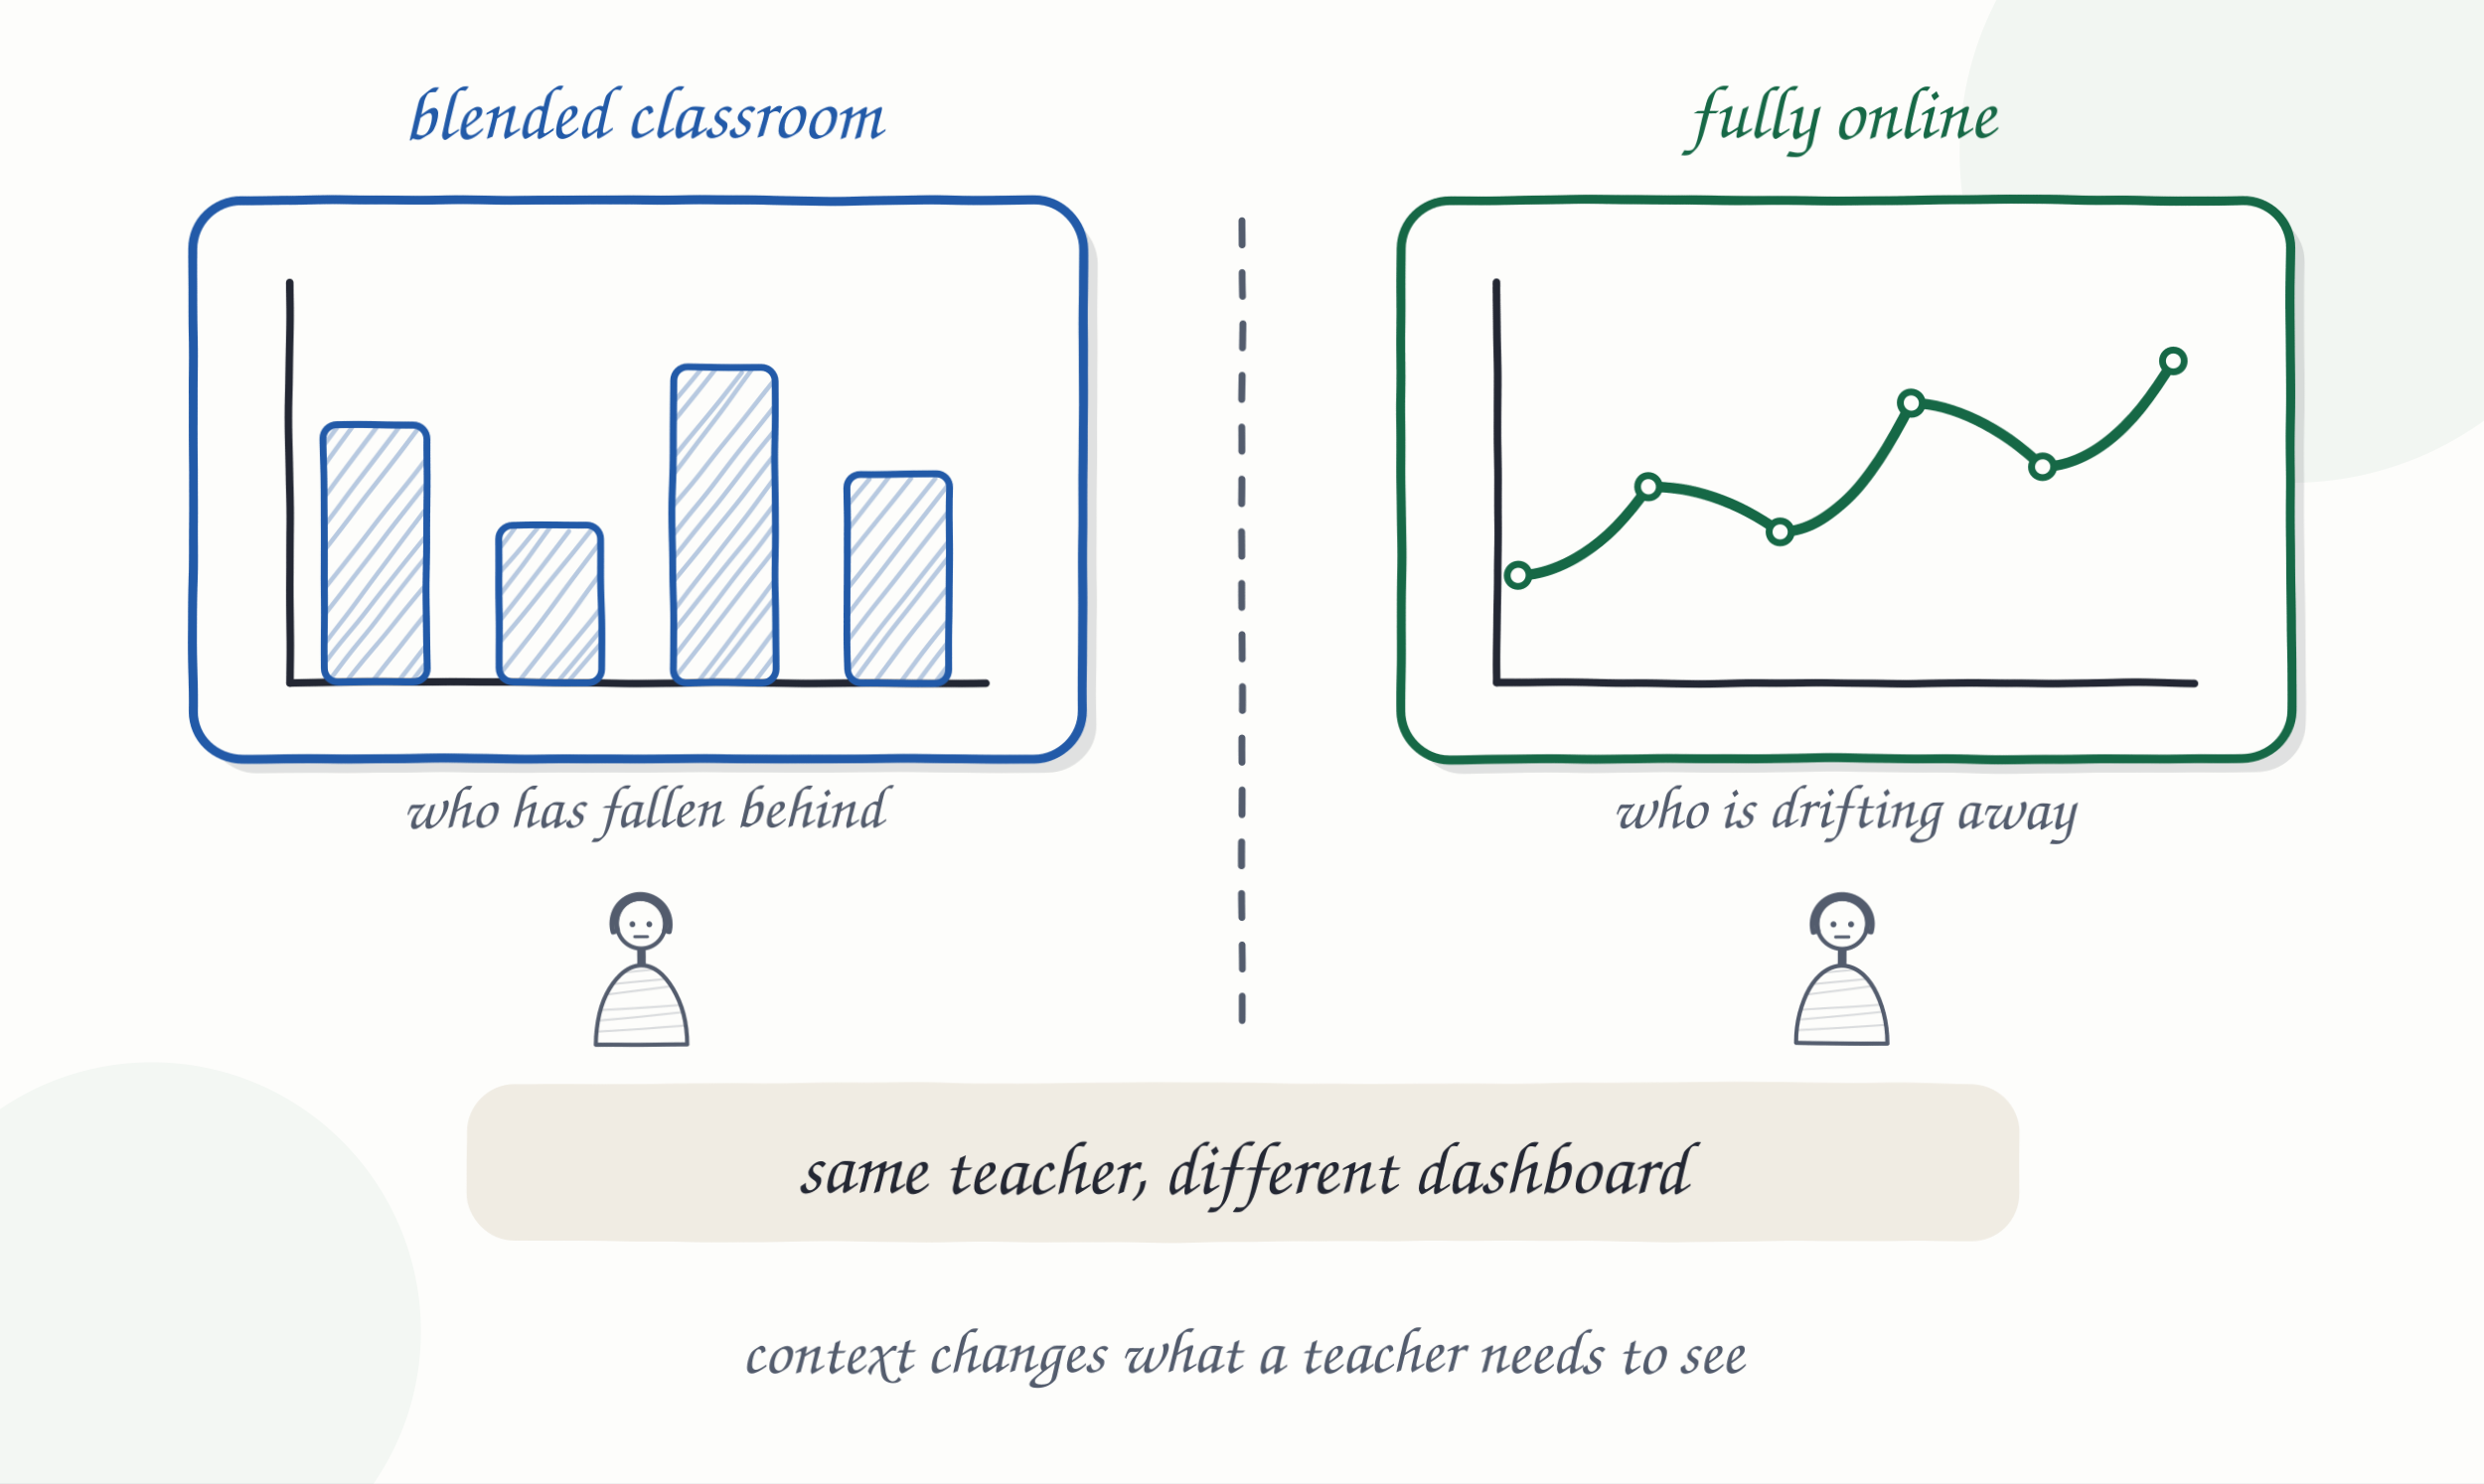
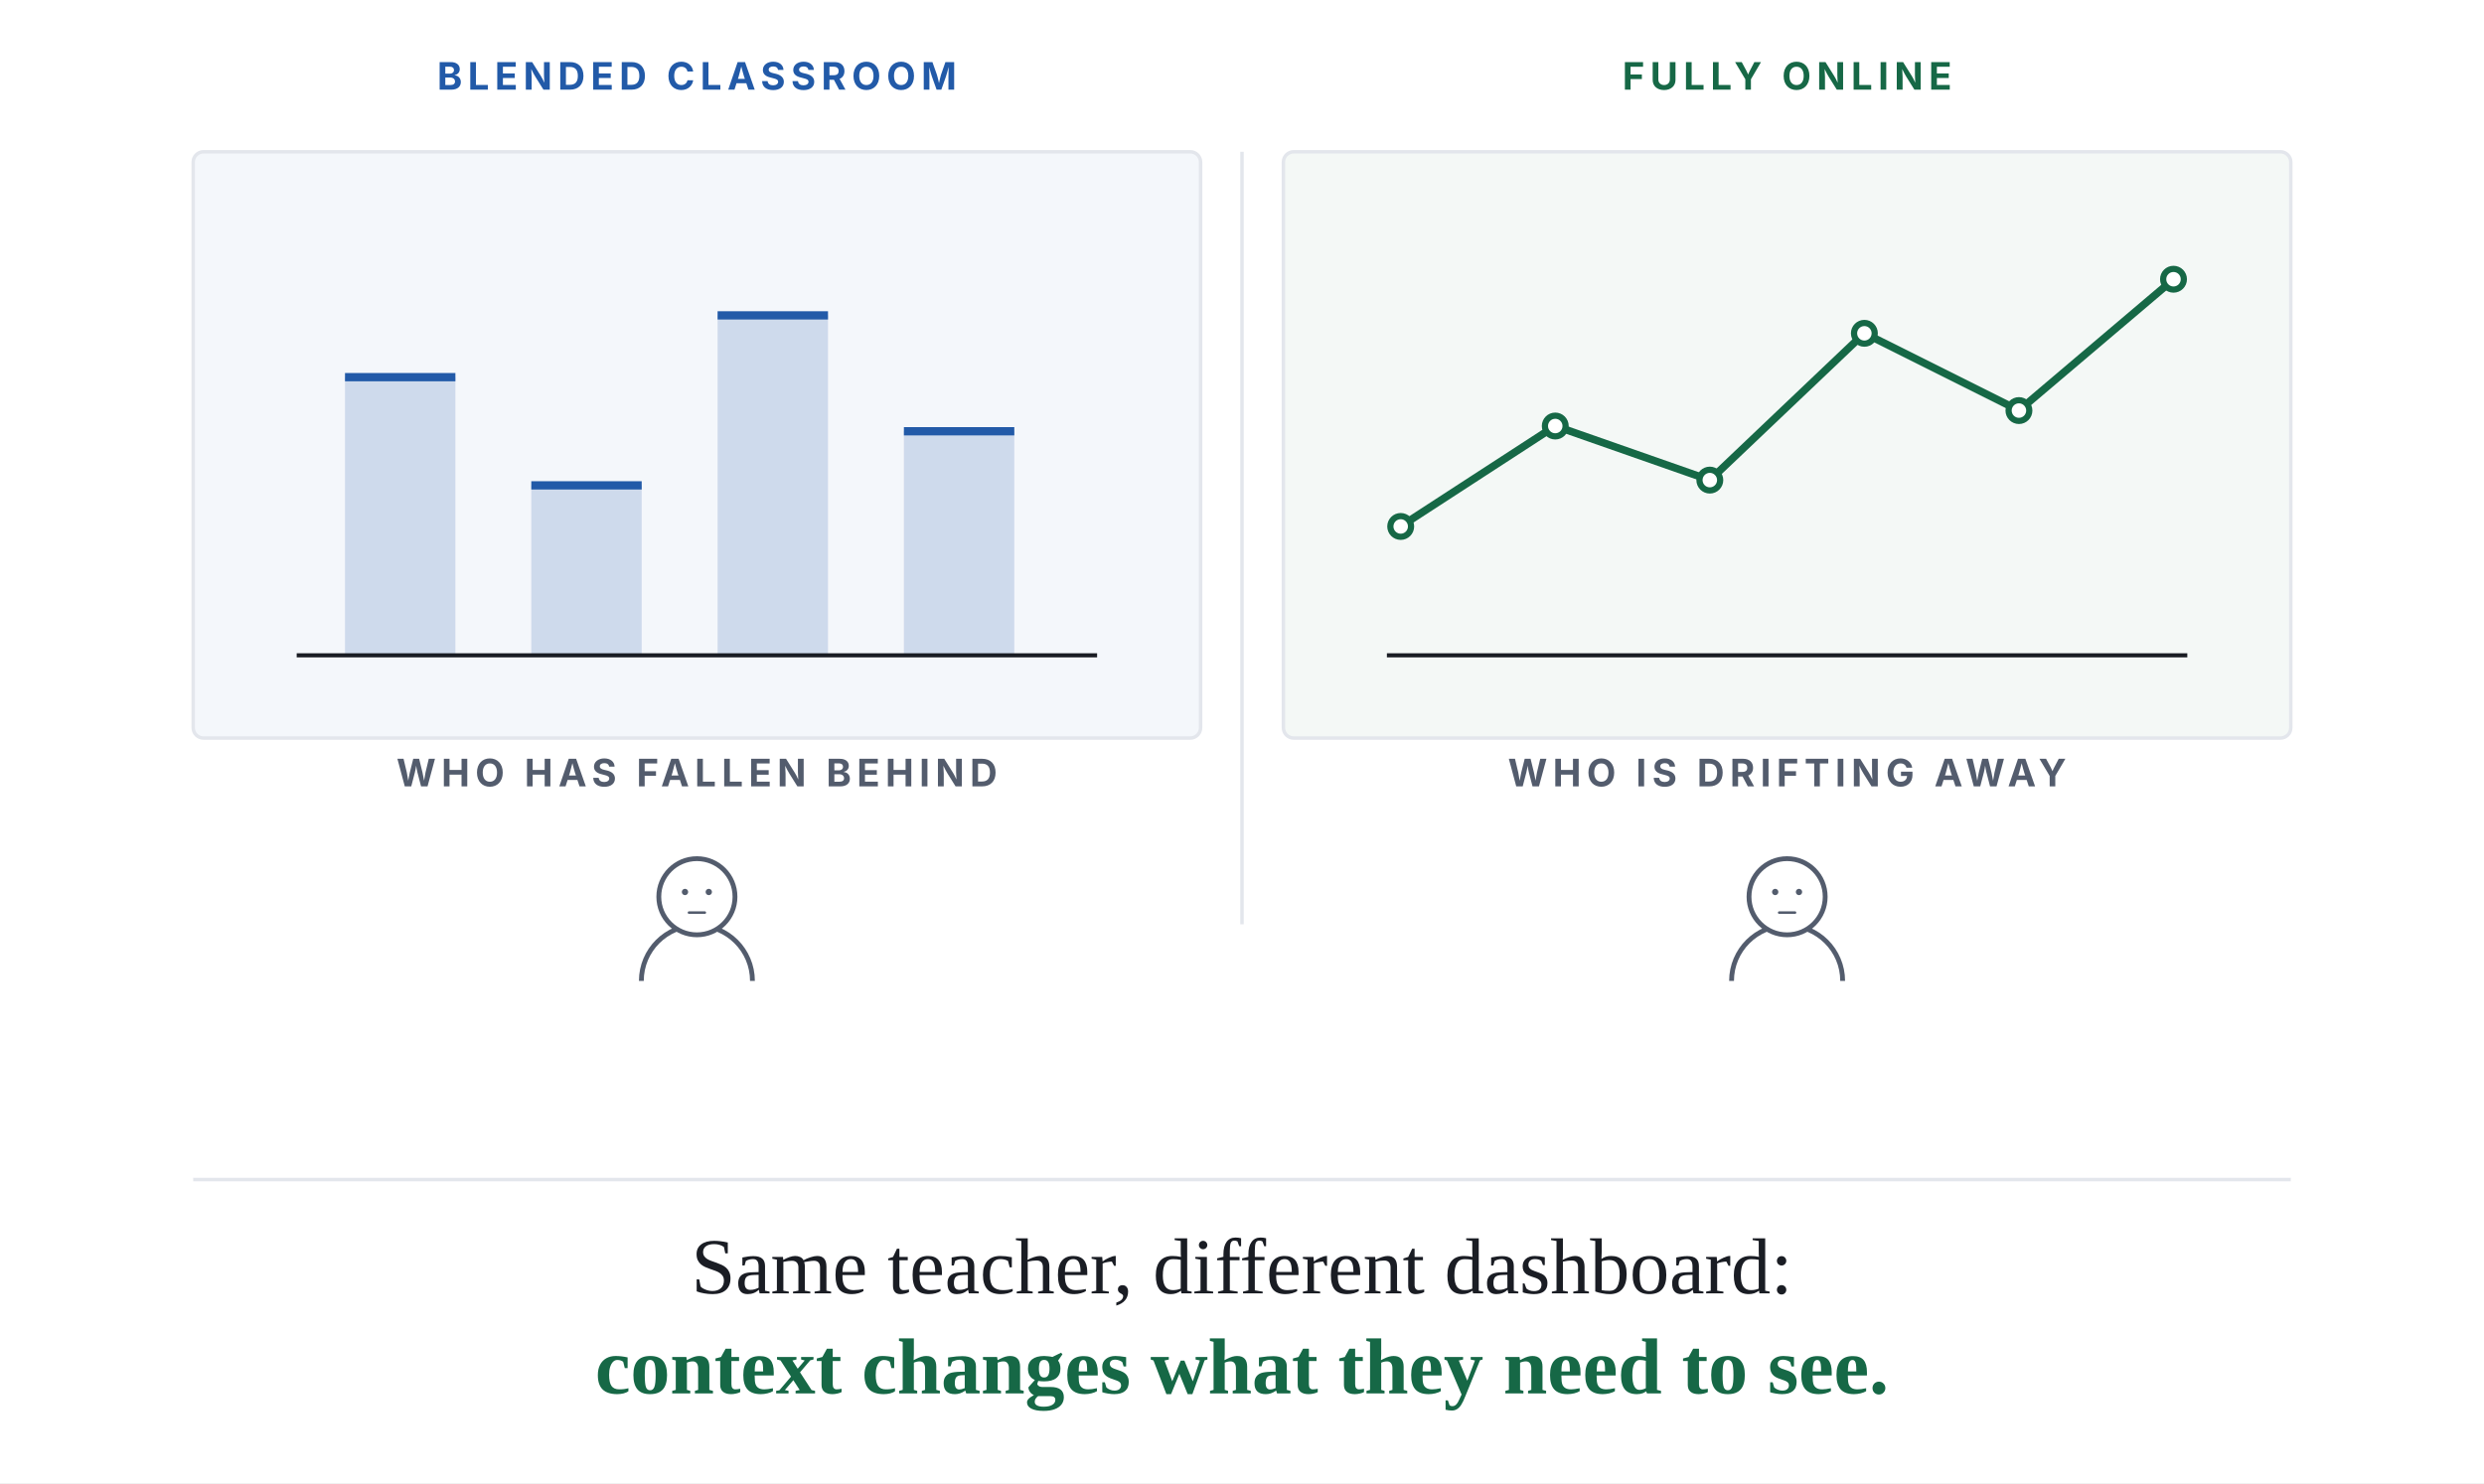
<svg xmlns="http://www.w3.org/2000/svg" class="wb" viewBox="0 0 720 430" role="img" aria-label="What teachers want from a learning-analytics dashboard differs considerably between blended and online contexts — preferences, requirements and concerns all shift.">
-   <defs>
-     <filter id="rf150" x="-8%" y="-8%" width="116%" height="116%">
-       <feTurbulence type="fractalNoise" baseFrequency="0.018" numOctaves="3" seed="150" result="n" />
-       <feDisplacementMap in="SourceGraphic" in2="n" scale="1.4" xChannelSelector="R" yChannelSelector="G" />
-     </filter>
-     <marker id="ar150_232733" viewBox="0 0 12 12" refX="9" refY="6" markerWidth="6.5" markerHeight="6.5" orient="auto-start-reverse">
-       <path d="M1.5 1.5 L10 6 L1.5 10.5" fill="none" stroke="#232733" stroke-width="2" stroke-linecap="round" stroke-linejoin="round" />
-     </marker>
-     <marker id="ar150_6349ae" viewBox="0 0 12 12" refX="9" refY="6" markerWidth="6.5" markerHeight="6.5" orient="auto-start-reverse">
-       <path d="M1.5 1.5 L10 6 L1.5 10.5" fill="none" stroke="#6349ae" stroke-width="2" stroke-linecap="round" stroke-linejoin="round" />
-     </marker>
-     <marker id="ar150_225aa8" viewBox="0 0 12 12" refX="9" refY="6" markerWidth="6.5" markerHeight="6.5" orient="auto-start-reverse">
-       <path d="M1.5 1.5 L10 6 L1.5 10.5" fill="none" stroke="#225aa8" stroke-width="2" stroke-linecap="round" stroke-linejoin="round" />
-     </marker>
-     <marker id="ar150_0c675e" viewBox="0 0 12 12" refX="9" refY="6" markerWidth="6.5" markerHeight="6.5" orient="auto-start-reverse">
-       <path d="M1.5 1.5 L10 6 L1.5 10.5" fill="none" stroke="#0c675e" stroke-width="2" stroke-linecap="round" stroke-linejoin="round" />
-     </marker>
-     <marker id="ar150_166846" viewBox="0 0 12 12" refX="9" refY="6" markerWidth="6.5" markerHeight="6.5" orient="auto-start-reverse">
-       <path d="M1.5 1.5 L10 6 L1.5 10.5" fill="none" stroke="#166846" stroke-width="2" stroke-linecap="round" stroke-linejoin="round" />
-     </marker>
-     <marker id="ar150_785511" viewBox="0 0 12 12" refX="9" refY="6" markerWidth="6.5" markerHeight="6.5" orient="auto-start-reverse">
-       <path d="M1.5 1.5 L10 6 L1.5 10.5" fill="none" stroke="#785511" stroke-width="2" stroke-linecap="round" stroke-linejoin="round" />
-     </marker>
-     <marker id="ar150_a43245" viewBox="0 0 12 12" refX="9" refY="6" markerWidth="6.5" markerHeight="6.5" orient="auto-start-reverse">
-       <path d="M1.5 1.5 L10 6 L1.5 10.5" fill="none" stroke="#a43245" stroke-width="2" stroke-linecap="round" stroke-linejoin="round" />
-     </marker>
-     <marker id="ar150_535c6d" viewBox="0 0 12 12" refX="9" refY="6" markerWidth="6.5" markerHeight="6.5" orient="auto-start-reverse">
-       <path d="M1.5 1.5 L10 6 L1.5 10.5" fill="none" stroke="#535c6d" stroke-width="2" stroke-linecap="round" stroke-linejoin="round" />
-     </marker>
-   </defs>
-   <rect width="720" height="430" fill="#fdfdfb" />
-   <circle cx="664" cy="44" r="96" fill="#166846" fill-opacity="0.05" />
-   <circle cx="44" cy="386" r="78" fill="#166846" fill-opacity="0.04" />
-   <g filter="url(#rf150)">
-     <text x="186" y="40" text-anchor="middle" font-family="'Caveat','Bradley Hand',cursive" font-size="22" font-weight="600" fill="#225aa8">blended classroom</text>
-     <text x="534" y="40" text-anchor="middle" font-family="'Caveat','Bradley Hand',cursive" font-size="22" font-weight="600" fill="#166846">fully online</text>
-     <rect x="60" y="62" width="258" height="162" rx="14" fill="#232733" fill-opacity="0.13" />
-     <rect x="56" y="58" width="258" height="162" rx="14" fill="#fdfdfb" />
-     <rect x="56" y="58" width="258" height="162" rx="14" fill="none" stroke="#225aa8" stroke-width="2.6" />
-     <path d="M84 198 L286 198" fill="none" stroke="#232733" stroke-width="2.2" stroke-linecap="round" stroke-linejoin="round" />
-     <path d="M84 198 L84 82" fill="none" stroke="#232733" stroke-width="2.2" stroke-linecap="round" stroke-linejoin="round" />
-     <clipPath id="h150_150_94_123">
-       <rect x="94.0" y="123.12" width="29.706" height="74.88" rx="4" />
-     </clipPath>
-     <g clip-path="url(#h150_150_94_123)" stroke="#225aa8" stroke-width="1.3" stroke-opacity="0.32" stroke-linecap="round">
-       <path d="M36 197 L94 123" fill="none" />
-       <path d="M42 198 L98 124" fill="none" />
-       <path d="M47 198 L103 123" fill="none" />
-       <path d="M52 199 L110 123" fill="none" />
-       <path d="M59 198 L117 122" fill="none" />
-       <path d="M65 197 L122 123" fill="none" />
-       <path d="M72 199 L131 123" fill="none" />
-       <path d="M79 198 L137 122" fill="none" />
-       <path d="M86 198 L142 122" fill="none" />
-       <path d="M89 199 L149 123" fill="none" />
-       <path d="M95 198 L153 124" fill="none" />
-       <path d="M101 197 L161 125" fill="none" />
-       <path d="M107 199 L167 124" fill="none" />
-       <path d="M116 197 L173 124" fill="none" />
-       <path d="M119 198 L179 122" fill="none" />
-       <path d="M127 198 L187 122" fill="none" />
-       <path d="M132 198 L191 123" fill="none" />
-       <path d="M140 197 L198 124" fill="none" />
-       <path d="M146 199 L203 122" fill="none" />
-       <path d="M151 198 L209 123" fill="none" />
-       <path d="M157 197 L215 124" fill="none" />
-       <path d="M165 197 L223 122" fill="none" />
-       <path d="M172 198 L229 124" fill="none" />
-       <path d="M179 198 L236 122" fill="none" />
-     </g>
-     <rect x="94.0" y="123.1" width="29.7" height="74.9" rx="4" fill="none" stroke="#225aa8" stroke-width="2" />
-     <clipPath id="h150_151_144_152">
-       <rect x="144.5" y="152.24" width="29.706" height="45.76" rx="4" />
-     </clipPath>
-     <g clip-path="url(#h150_151_144_152)" stroke="#225aa8" stroke-width="1.3" stroke-opacity="0.32" stroke-linecap="round">
-       <path d="M107 197 L145 151" fill="none" />
-       <path d="M116 197 L150 152" fill="none" />
-       <path d="M118 197 L156 153" fill="none" />
-       <path d="M125 199 L161 151" fill="none" />
-       <path d="M130 199 L165 154" fill="none" />
-       <path d="M136 197 L172 153" fill="none" />
-       <path d="M143 198 L178 152" fill="none" />
-       <path d="M150 198 L185 152" fill="none" />
-       <path d="M156 198 L194 152" fill="none" />
-       <path d="M162 197 L198 153" fill="none" />
-       <path d="M165 197 L202 153" fill="none" />
-       <path d="M173 199 L209 152" fill="none" />
-       <path d="M178 198 L214 153" fill="none" />
-       <path d="M185 198 L219 153" fill="none" />
-       <path d="M192 198 L226 152" fill="none" />
-       <path d="M196 199 L232 153" fill="none" />
-       <path d="M205 197 L238 152" fill="none" />
-       <path d="M208 198 L244 152" fill="none" />
-     </g>
-     <rect x="144.5" y="152.2" width="29.7" height="45.8" rx="4" fill="none" stroke="#225aa8" stroke-width="2" />
-     <clipPath id="h150_152_195_106">
-       <rect x="195.0" y="106.48" width="29.706" height="91.52" rx="4" />
-     </clipPath>
-     <g clip-path="url(#h150_152_195_106)" stroke="#225aa8" stroke-width="1.3" stroke-opacity="0.32" stroke-linecap="round">
-       <path d="M123 199 L196 107" fill="none" />
-       <path d="M129 198 L203 107" fill="none" />
-       <path d="M135 198 L208 106" fill="none" />
-       <path d="M142 198 L215 108" fill="none" />
-       <path d="M149 199 L218 107" fill="none" />
-       <path d="M155 197 L227 107" fill="none" />
-       <path d="M162 197 L233 107" fill="none" />
-       <path d="M166 198 L238 108" fill="none" />
-       <path d="M172 197 L244 108" fill="none" />
-       <path d="M178 199 L249 107" fill="none" />
-       <path d="M182 199 L256 107" fill="none" />
-       <path d="M190 197 L260 106" fill="none" />
-       <path d="M195 197 L266 106" fill="none" />
-       <path d="M202 198 L272 106" fill="none" />
-       <path d="M206 197 L277 107" fill="none" />
-       <path d="M212 199 L283 107" fill="none" />
-       <path d="M219 197 L289 106" fill="none" />
-       <path d="M223 197 L296 107" fill="none" />
-       <path d="M229 198 L299 107" fill="none" />
-       <path d="M236 199 L306 108" fill="none" />
-       <path d="M242 199 L312 107" fill="none" />
-       <path d="M247 198 L321 106" fill="none" />
-       <path d="M253 198 L326 107" fill="none" />
-       <path d="M259 197 L332 105" fill="none" />
-       <path d="M266 199 L339 108" fill="none" />
-       <path d="M272 198 L344 107" fill="none" />
-       <path d="M278 197 L351 108" fill="none" />
-       <path d="M285 197 L356 107" fill="none" />
-       <path d="M288 198 L361 108" fill="none" />
-       <path d="M295 197 L369 107" fill="none" />
-     </g>
-     <rect x="195.0" y="106.5" width="29.7" height="91.5" rx="4" fill="none" stroke="#225aa8" stroke-width="2" />
-     <clipPath id="h150_153_245_137">
-       <rect x="245.5" y="137.68" width="29.706" height="60.32" rx="4" />
-     </clipPath>
-     <g clip-path="url(#h150_153_245_137)" stroke="#225aa8" stroke-width="1.3" stroke-opacity="0.32" stroke-linecap="round">
-       <path d="M199 198 L244 137" fill="none" />
-       <path d="M203 198 L252 139" fill="none" />
-       <path d="M210 199 L258 138" fill="none" />
-       <path d="M217 197 L264 139" fill="none" />
-       <path d="M223 199 L271 139" fill="none" />
-       <path d="M231 197 L277 138" fill="none" />
-       <path d="M236 198 L284 137" fill="none" />
-       <path d="M242 199 L290 138" fill="none" />
-       <path d="M246 199 L294 137" fill="none" />
-       <path d="M254 197 L300 138" fill="none" />
-       <path d="M260 199 L307 139" fill="none" />
-       <path d="M265 199 L312 139" fill="none" />
-       <path d="M271 198 L319 137" fill="none" />
-       <path d="M276 198 L321 138" fill="none" />
-       <path d="M283 198 L331 138" fill="none" />
-       <path d="M290 199 L336 138" fill="none" />
-       <path d="M297 197 L345 139" fill="none" />
-       <path d="M303 198 L350 137" fill="none" />
-       <path d="M308 199 L356 136" fill="none" />
-       <path d="M313 199 L361 136" fill="none" />
-       <path d="M320 199 L367 138" fill="none" />
-     </g>
-     <rect x="245.5" y="137.7" width="29.7" height="60.3" rx="4" fill="none" stroke="#225aa8" stroke-width="2" />
-     <rect x="410" y="62" width="258" height="162" rx="14" fill="#232733" fill-opacity="0.13" />
-     <rect x="406" y="58" width="258" height="162" rx="14" fill="#fdfdfb" />
-     <rect x="406" y="58" width="258" height="162" rx="14" fill="none" stroke="#166846" stroke-width="2.6" />
-     <path d="M434 198 L636 198" fill="none" stroke="#232733" stroke-width="2.2" stroke-linecap="round" stroke-linejoin="round" />
-     <path d="M434 198 L434 82" fill="none" stroke="#232733" stroke-width="2.2" stroke-linecap="round" stroke-linejoin="round" />
-     <path d="M440.0 166.8 Q459.0 166.8 478.0 140.8 Q497.0 140.8 516.0 154.3 Q535.0 154.3 554.0 116.9 Q573.0 116.9 592.0 135.6 Q611.0 135.6 630.0 104.4" fill="none" stroke="#166846" stroke-width="3.0" stroke-linecap="round" stroke-linejoin="round" />
-     <circle cx="440.0" cy="166.8" r="3.2" fill="#fdfdfb" stroke="#166846" stroke-width="2" />
-     <circle cx="478.0" cy="140.8" r="3.2" fill="#fdfdfb" stroke="#166846" stroke-width="2" />
-     <circle cx="516.0" cy="154.3" r="3.2" fill="#fdfdfb" stroke="#166846" stroke-width="2" />
-     <circle cx="554.0" cy="116.9" r="3.2" fill="#fdfdfb" stroke="#166846" stroke-width="2" />
-     <circle cx="592.0" cy="135.6" r="3.2" fill="#fdfdfb" stroke="#166846" stroke-width="2" />
-     <circle cx="630.0" cy="104.4" r="3.2" fill="#fdfdfb" stroke="#166846" stroke-width="2" />
-     <path d="M186.0 271.8 L186.0 282.9" fill="none" stroke="#535c6d" stroke-width="2.496" stroke-linecap="round" stroke-linejoin="round" />
-     <clipPath id="tor150_155_186_268">
-       <path d="M172.6 302.6 C172.6 290.1 178.8 280.0 186.0 280.0 C193.2 280.0 199.4 290.1 199.4 302.6 Z" />
-     </clipPath>
-     <path d="M172.6 302.6 C172.6 290.1 178.8 280.0 186.0 280.0 C193.2 280.0 199.4 290.1 199.4 302.6 Z" fill="#fdfdfb" />
-     <g clip-path="url(#tor150_155_186_268)" stroke="#535c6d" stroke-width="0.6" stroke-opacity=".2" stroke-linecap="round">
-       <path d="M171 281 L201 277" fill="none" />
-       <path d="M171 283 L201 280" fill="none" />
-       <path d="M171 286 L201 283" fill="none" />
-       <path d="M171 289 L201 285" fill="none" />
-       <path d="M171 293 L201 291" fill="none" />
-       <path d="M171 296 L201 293" fill="none" />
-       <path d="M171 299 L201 297" fill="none" />
-     </g>
-     <path d="M172.6 302.6 C172.6 290.1 178.8 280.0 186.0 280.0 C193.2 280.0 199.4 290.1 199.4 302.6 Z" fill="none" stroke="#535c6d" stroke-width="1.2" stroke-linejoin="round" />
-     <circle cx="186" cy="268" r="7.2" fill="#fdfdfb" stroke="#535c6d" stroke-width="1.2" />
-     <path d="M177.7 270.4 A8.6 8.6 0 1 1 194.3 270.4 L192.9 270.0 A7.2 7.2 0 1 0 179.1 270.0 Z" fill="#535c6d" fill-opacity=".24" stroke="#535c6d" stroke-width="1.4" stroke-linejoin="round" />
-     <circle cx="183.5" cy="268.2" r="0.86" fill="#535c6d" />
-     <circle cx="188.5" cy="268.2" r="0.86" fill="#535c6d" />
-     <path d="M184.1 271.8 h3.8" fill="none" stroke="#535c6d" stroke-width="0.864" stroke-linecap="round" stroke-linejoin="round" />
-     <path d="M534.0 271.8 L534.0 282.9" fill="none" stroke="#535c6d" stroke-width="2.496" stroke-linecap="round" stroke-linejoin="round" />
-     <clipPath id="tor150_155_534_268">
-       <path d="M520.6 302.6 C520.6 290.1 526.8 280.0 534.0 280.0 C541.2 280.0 547.4 290.1 547.4 302.6 Z" />
-     </clipPath>
-     <path d="M520.6 302.6 C520.6 290.1 526.8 280.0 534.0 280.0 C541.2 280.0 547.4 290.1 547.4 302.6 Z" fill="#fdfdfb" />
-     <g clip-path="url(#tor150_155_534_268)" stroke="#535c6d" stroke-width="0.6" stroke-opacity=".2" stroke-linecap="round">
-       <path d="M519 281 L549 277" fill="none" />
-       <path d="M519 283 L549 280" fill="none" />
-       <path d="M519 286 L549 283" fill="none" />
-       <path d="M519 289 L549 285" fill="none" />
-       <path d="M519 293 L549 291" fill="none" />
-       <path d="M519 296 L549 293" fill="none" />
-       <path d="M519 299 L549 297" fill="none" />
-     </g>
-     <path d="M520.6 302.6 C520.6 290.1 526.8 280.0 534.0 280.0 C541.2 280.0 547.4 290.1 547.4 302.6 Z" fill="none" stroke="#535c6d" stroke-width="1.2" stroke-linejoin="round" />
-     <circle cx="534" cy="268" r="7.2" fill="#fdfdfb" stroke="#535c6d" stroke-width="1.2" />
-     <path d="M525.7 270.4 A8.6 8.6 0 1 1 542.3 270.4 L540.9 270.0 A7.2 7.2 0 1 0 527.1 270.0 Z" fill="#535c6d" fill-opacity=".24" stroke="#535c6d" stroke-width="1.4" stroke-linejoin="round" />
-     <circle cx="531.5" cy="268.2" r="0.86" fill="#535c6d" />
-     <circle cx="536.5" cy="268.2" r="0.86" fill="#535c6d" />
-     <path d="M532.1 271.8 h3.8" fill="none" stroke="#535c6d" stroke-width="0.864" stroke-linecap="round" stroke-linejoin="round" />
-     <text x="186" y="240" text-anchor="middle" font-family="'Caveat','Bradley Hand',cursive" font-size="18" font-weight="600" fill="#535c6d">who has fallen behind</text>
-     <text x="534" y="240" text-anchor="middle" font-family="'Caveat','Bradley Hand',cursive" font-size="18" font-weight="600" fill="#535c6d">who is drifting away</text>
-     <path d="M360 64 L360 296" fill="none" stroke="#535c6d" stroke-width="2.0" stroke-linecap="round" stroke-linejoin="round" stroke-dasharray="7 8" />
-     <rect x="135.0" y="314" width="450" height="46" rx="14" fill="#785511" fill-opacity="0.1" />
-     <text x="360" y="346" text-anchor="middle" font-family="'Caveat','Bradley Hand',cursive" font-size="22" font-weight="600" fill="#232733">same teacher, different dashboard</text>
-     <text x="360" y="398" text-anchor="middle" font-family="'Caveat','Bradley Hand',cursive" font-size="19" font-weight="600" fill="#535c6d">context changes what a teacher needs to see</text>
-   </g>
+   <rect width="720" height="430" fill="#ffffff" />
+   <text x="202.0" y="26" text-anchor="middle" font-family="Inter,-apple-system,'Helvetica Neue',system-ui,sans-serif" font-size="11" font-weight="700" fill="#225aa8" letter-spacing="1.6">BLENDED CLASSROOM</text>
+   <rect x="56" y="44" width="292" height="170" rx="3" fill="#225aa8" fill-opacity="0.05" />
+   <rect x="56" y="44" width="292" height="170" rx="3" fill="none" stroke="#e3e6ec" stroke-width="1" />
+   <rect x="100" y="109.36" width="32" height="80.64" rx="0" fill="#225aa8" fill-opacity="0.18" />
+   <path d="M100 109.36 H132" fill="none" stroke="#225aa8" stroke-width="2.4" stroke-linecap="butt" stroke-linejoin="round" />
+   <rect x="154" y="140.72" width="32" height="49.28" rx="0" fill="#225aa8" fill-opacity="0.18" />
+   <path d="M154 140.72 H186" fill="none" stroke="#225aa8" stroke-width="2.4" stroke-linecap="butt" stroke-linejoin="round" />
+   <rect x="208" y="91.44" width="32" height="98.56" rx="0" fill="#225aa8" fill-opacity="0.18" />
+   <path d="M208 91.44 H240" fill="none" stroke="#225aa8" stroke-width="2.4" stroke-linecap="butt" stroke-linejoin="round" />
+   <rect x="262" y="125.04" width="32" height="64.96" rx="0" fill="#225aa8" fill-opacity="0.18" />
+   <path d="M262 125.04 H294" fill="none" stroke="#225aa8" stroke-width="2.4" stroke-linecap="butt" stroke-linejoin="round" />
+   <path d="M86 190 H318" fill="none" stroke="#1a1d24" stroke-width="1.2" stroke-linecap="butt" stroke-linejoin="round" />
+   <path d="M185.9 284.4 a16.1 16.1 0 0 1 32.2 0" fill="#ffffff" stroke="#535c6d" stroke-width="1.4" stroke-linecap="butt" stroke-linejoin="round" />
+   <circle cx="202.0" cy="260" r="11.04" fill="#ffffff" stroke="#535c6d" stroke-width="1.4" />
+   <circle cx="198.55" cy="258.62" r="0.92" fill="#535c6d" />
+   <circle cx="205.45" cy="258.62" r="0.92" fill="#535c6d" />
+   <path d="M199.7 264.6 h4.6" fill="none" stroke="#535c6d" stroke-width="0.736" stroke-linecap="round" stroke-linejoin="round" />
+   <text x="202.0" y="228" text-anchor="middle" font-family="Inter,-apple-system,'Helvetica Neue',system-ui,sans-serif" font-size="11" font-weight="700" fill="#535c6d" letter-spacing="1.6">WHO HAS FALLEN BEHIND</text>
+   <text x="518.0" y="26" text-anchor="middle" font-family="Inter,-apple-system,'Helvetica Neue',system-ui,sans-serif" font-size="11" font-weight="700" fill="#166846" letter-spacing="1.6">FULLY ONLINE</text>
+   <rect x="372" y="44" width="292" height="170" rx="3" fill="#166846" fill-opacity="0.05" />
+   <rect x="372" y="44" width="292" height="170" rx="3" fill="none" stroke="#e3e6ec" stroke-width="1" />
+   <path d="M406.0 152.6 L450.8 123.5 L495.6 139.2 L540.4 96.6 L585.2 119.0 L630.0 81.0" fill="none" stroke="#166846" stroke-width="2.2" stroke-linecap="round" stroke-linejoin="round" />
+   <circle cx="406.0" cy="152.64" r="3" fill="#ffffff" stroke="#166846" stroke-width="1.8" />
+   <circle cx="450.8" cy="123.52" r="3" fill="#ffffff" stroke="#166846" stroke-width="1.8" />
+   <circle cx="495.6" cy="139.2" r="3" fill="#ffffff" stroke="#166846" stroke-width="1.8" />
+   <circle cx="540.4" cy="96.64" r="3" fill="#ffffff" stroke="#166846" stroke-width="1.8" />
+   <circle cx="585.2" cy="119.04" r="3" fill="#ffffff" stroke="#166846" stroke-width="1.8" />
+   <circle cx="630.0" cy="80.96" r="3" fill="#ffffff" stroke="#166846" stroke-width="1.8" />
+   <path d="M402 190 H634" fill="none" stroke="#1a1d24" stroke-width="1.2" stroke-linecap="butt" stroke-linejoin="round" />
+   <path d="M501.9 284.4 a16.1 16.1 0 0 1 32.2 0" fill="#ffffff" stroke="#535c6d" stroke-width="1.4" stroke-linecap="butt" stroke-linejoin="round" />
+   <circle cx="518.0" cy="260" r="11.04" fill="#ffffff" stroke="#535c6d" stroke-width="1.4" />
+   <circle cx="514.55" cy="258.62" r="0.92" fill="#535c6d" />
+   <circle cx="521.45" cy="258.62" r="0.92" fill="#535c6d" />
+   <path d="M515.7 264.6 h4.6" fill="none" stroke="#535c6d" stroke-width="0.736" stroke-linecap="round" stroke-linejoin="round" />
+   <text x="518.0" y="228" text-anchor="middle" font-family="Inter,-apple-system,'Helvetica Neue',system-ui,sans-serif" font-size="11" font-weight="700" fill="#535c6d" letter-spacing="1.6">WHO IS DRIFTING AWAY</text>
+   <path d="M360.0 44 V268" fill="none" stroke="#e3e6ec" stroke-width="1" stroke-linecap="butt" stroke-linejoin="round" />
+   <path d="M56 342 H664" fill="none" stroke="#e3e6ec" stroke-width="1" stroke-linecap="butt" stroke-linejoin="round" />
+   <text x="360.0" y="375" text-anchor="middle" font-family="Fraunces,Georgia,'Times New Roman',serif" font-size="23" font-weight="500" fill="#1a1d24">Same teacher, different dashboard:</text>
+   <text x="360.0" y="404" text-anchor="middle" font-family="Fraunces,Georgia,'Times New Roman',serif" font-size="23" font-weight="600" fill="#166846">context changes what they need to see.</text>
</svg>
